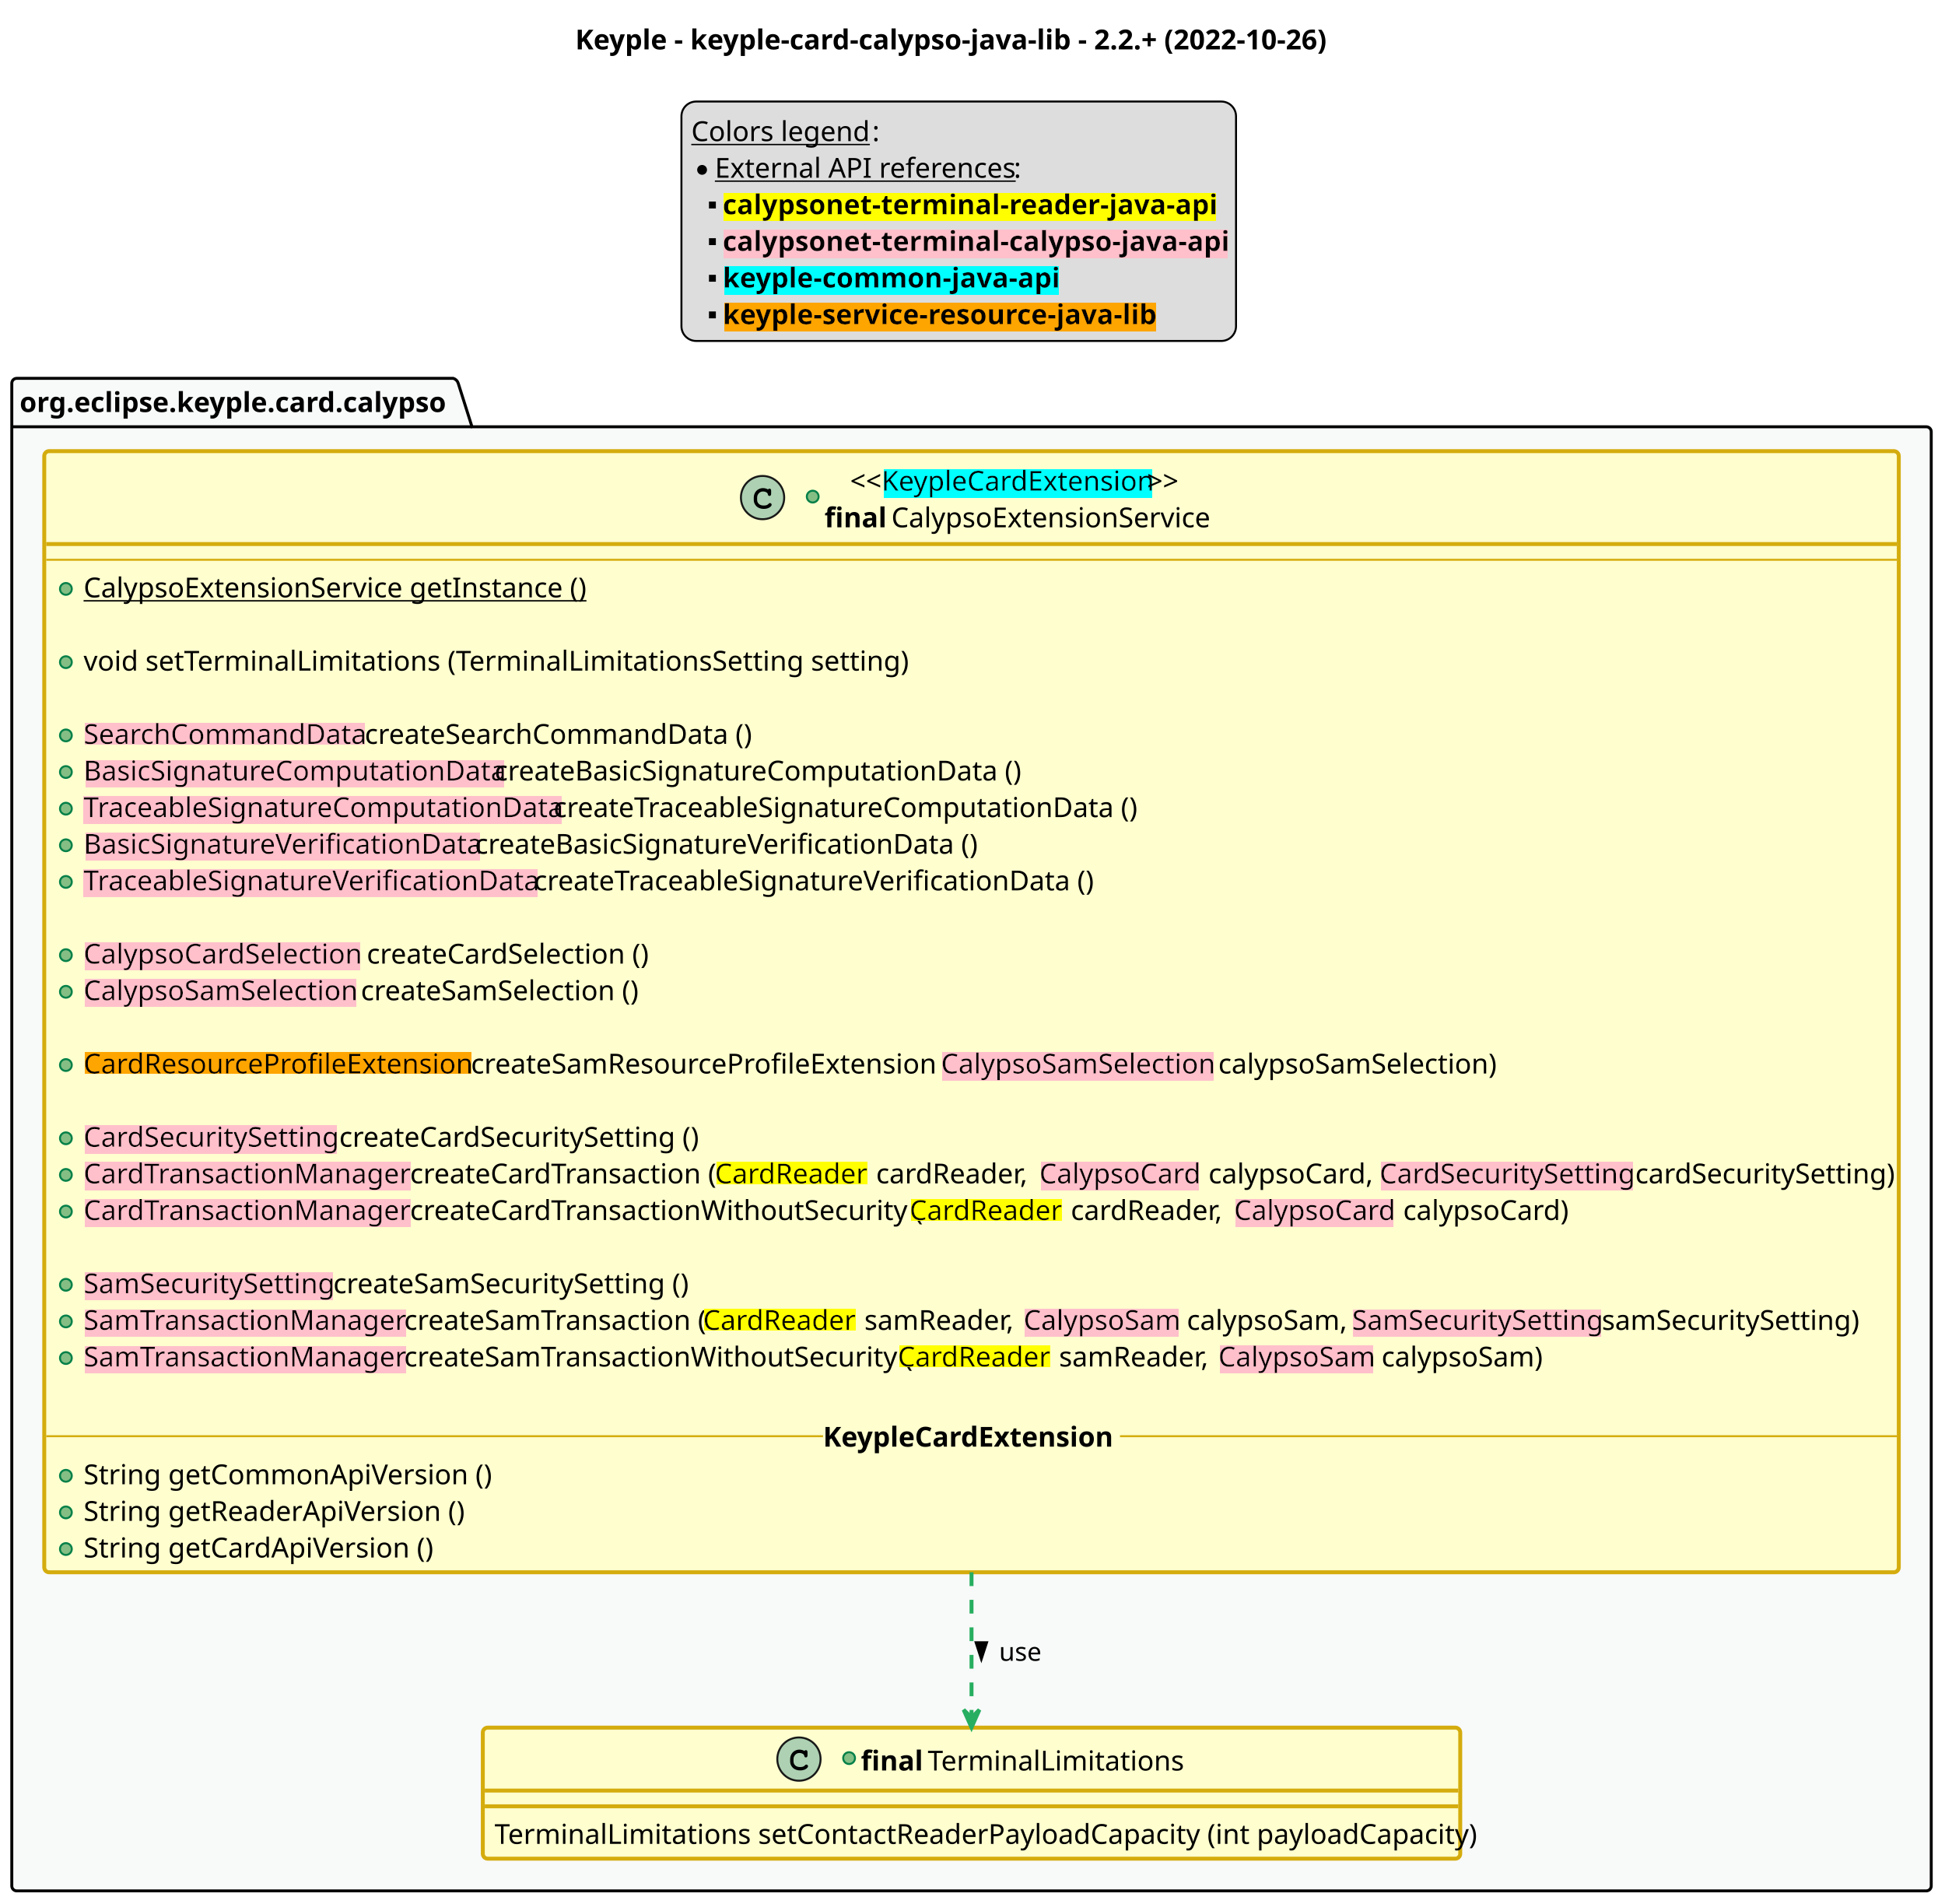
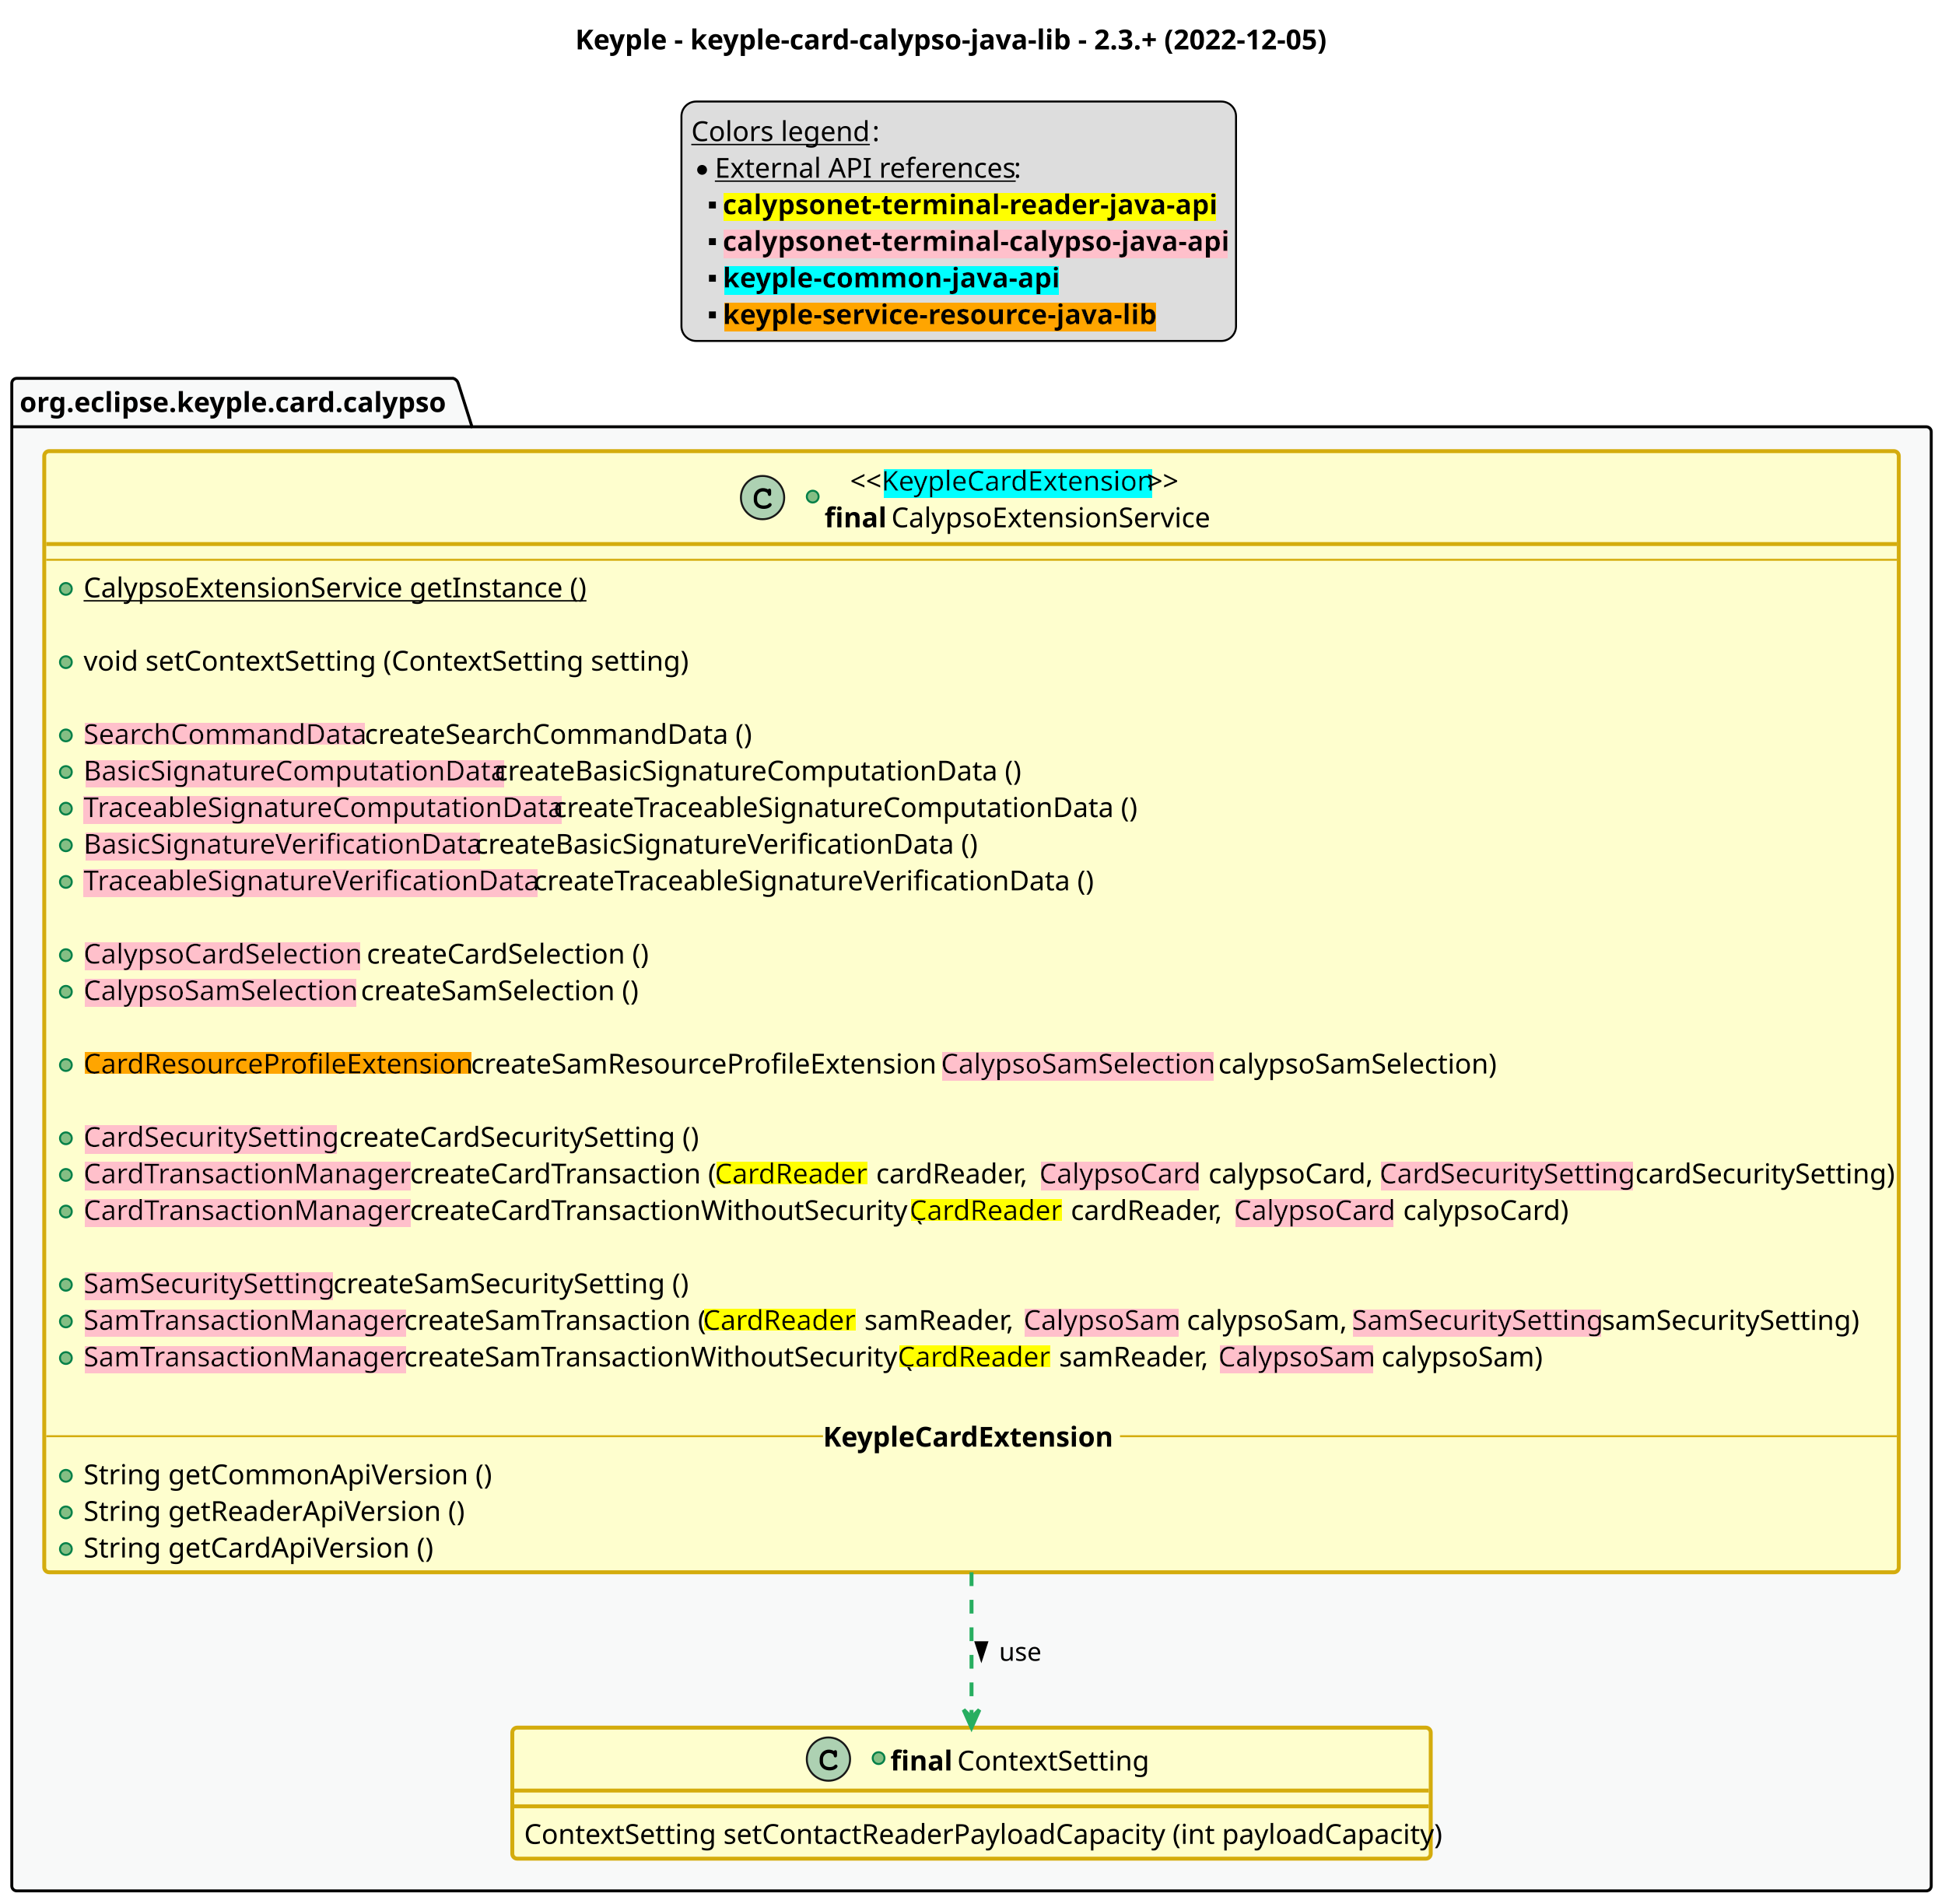
<svg xmlns="http://www.w3.org/2000/svg" contentStyleType="text/css" height="968px" preserveAspectRatio="none" style="width:989px;height:968px;background:#FFFFFF;" version="1.1" viewBox="0 0 989 968" width="989px" zoomAndPan="magnify">
  <defs>
-     <filter height="1" id="b1g6kdacjcld140" width="1" x="0" y="0">
+     <filter height="1" id="b708w473qbmuq0" width="1" x="0" y="0">
      <feFlood flood-color="#FFFF00" result="flood" />
      <feComposite in="SourceGraphic" in2="flood" operator="over" />
    </filter>
-     <filter height="1" id="b1g6kdacjcld141" width="1" x="0" y="0">
+     <filter height="1" id="b708w473qbmuq1" width="1" x="0" y="0">
      <feFlood flood-color="#FFC0CB" result="flood" />
      <feComposite in="SourceGraphic" in2="flood" operator="over" />
    </filter>
-     <filter height="1" id="b1g6kdacjcld142" width="1" x="0" y="0">
+     <filter height="1" id="b708w473qbmuq2" width="1" x="0" y="0">
      <feFlood flood-color="#00FFFF" result="flood" />
      <feComposite in="SourceGraphic" in2="flood" operator="over" />
    </filter>
-     <filter height="1" id="b1g6kdacjcld143" width="1" x="0" y="0">
+     <filter height="1" id="b708w473qbmuq3" width="1" x="0" y="0">
      <feFlood flood-color="#FFA500" result="flood" />
      <feComposite in="SourceGraphic" in2="flood" operator="over" />
    </filter>
  </defs>
  <g>
-     <text fill="#000000" font-family="sans-serif" font-size="14" font-weight="bold" lengthAdjust="spacing" textLength="390" x="292.5" y="25.107">Keyple - keyple-card-calypso-java-lib - 2.2.+ (2022-10-26)</text>
+     <text fill="#000000" font-family="sans-serif" font-size="14" font-weight="bold" lengthAdjust="spacing" textLength="390" x="292.5" y="25.107">Keyple - keyple-card-calypso-java-lib - 2.3.+ (2022-12-05)</text>
    <rect fill="#DDDDDD" height="121.727" id="_legend" rx="7.5" ry="7.5" style="stroke:#000000;stroke-width:1.0;" width="282" x="346.5" y="51.621" />
    <text fill="#000000" font-family="sans-serif" font-size="14" lengthAdjust="spacing" text-decoration="underline" textLength="88" x="351.5" y="71.728">Colors legend</text>
    <text fill="#000000" font-family="sans-serif" font-size="14" lengthAdjust="spacing" textLength="4" x="443.5" y="71.728">:</text>
    <ellipse cx="357" cy="86.363" fill="#000000" rx="2.5" ry="2.5" style="stroke:#000000;stroke-width:0.0;" />
    <text fill="#000000" font-family="sans-serif" font-size="14" lengthAdjust="spacing" text-decoration="underline" textLength="148" x="363.5" y="90.35">External API references</text>
    <text fill="#000000" font-family="sans-serif" font-size="14" lengthAdjust="spacing" textLength="4" x="515.5" y="90.35">:</text>
    <rect fill="#000000" height="3.5" style="stroke:#000000;stroke-width:0.0;" width="3.5" x="360.5" y="102.484" />
-     <text fill="#000000" filter="url(#b1g6kdacjcld140)" font-family="sans-serif" font-size="14" font-weight="bold" lengthAdjust="spacing" textLength="250" x="367.5" y="108.971">calypsonet-terminal-reader-java-api</text>
+     <text fill="#000000" filter="url(#b708w473qbmuq0)" font-family="sans-serif" font-size="14" font-weight="bold" lengthAdjust="spacing" textLength="250" x="367.5" y="108.971">calypsonet-terminal-reader-java-api</text>
    <rect fill="#000000" height="3.5" style="stroke:#000000;stroke-width:0.0;" width="3.5" x="360.5" y="121.106" />
-     <text fill="#000000" filter="url(#b1g6kdacjcld141)" font-family="sans-serif" font-size="14" font-weight="bold" lengthAdjust="spacing" textLength="256" x="367.5" y="127.592">calypsonet-terminal-calypso-java-api</text>
+     <text fill="#000000" filter="url(#b708w473qbmuq1)" font-family="sans-serif" font-size="14" font-weight="bold" lengthAdjust="spacing" textLength="256" x="367.5" y="127.592">calypsonet-terminal-calypso-java-api</text>
    <rect fill="#000000" height="3.5" style="stroke:#000000;stroke-width:0.0;" width="3.5" x="360.5" y="139.727" />
-     <text fill="#000000" filter="url(#b1g6kdacjcld142)" font-family="sans-serif" font-size="14" font-weight="bold" lengthAdjust="spacing" textLength="170" x="367.5" y="146.213">keyple-common-java-api</text>
+     <text fill="#000000" filter="url(#b708w473qbmuq2)" font-family="sans-serif" font-size="14" font-weight="bold" lengthAdjust="spacing" textLength="170" x="367.5" y="146.213">keyple-common-java-api</text>
    <rect fill="#000000" height="3.5" style="stroke:#000000;stroke-width:0.0;" width="3.5" x="360.5" y="158.348" />
-     <text fill="#000000" filter="url(#b1g6kdacjcld143)" font-family="sans-serif" font-size="14" font-weight="bold" lengthAdjust="spacing" textLength="229" x="367.5" y="164.834">keyple-service-resource-java-lib</text>
+     <text fill="#000000" filter="url(#b708w473qbmuq3)" font-family="sans-serif" font-size="14" font-weight="bold" lengthAdjust="spacing" textLength="229" x="367.5" y="164.834">keyple-service-resource-java-lib</text>
    <g id="cluster_calypso">
      <path d="M8.5,192.361 L230.5,192.361 A3.75,3.75 0 0 1 233,194.861 L240,216.982 L979.5,216.982 A2.5,2.5 0 0 1 982,219.482 L982,958.861 A2.5,2.5 0 0 1 979.5,961.361 L8.5,961.361 A2.5,2.5 0 0 1 6,958.861 L6,194.861 A2.5,2.5 0 0 1 8.5,192.361 " fill="#F8F9F9" style="stroke:#000000;stroke-width:1.5;" />
      <line style="stroke:#000000;stroke-width:1.5;" x1="6" x2="240" y1="216.982" y2="216.982" />
      <text fill="#000000" font-family="sans-serif" font-size="14" font-weight="bold" lengthAdjust="spacing" textLength="221" x="10" y="209.469">org.eclipse.keyple.card.calypso</text>
    </g>
    <g id="elem_CalypsoExtensionService">
      <rect codeLine="63" fill="#FEFECE" height="570.012" id="CalypsoExtensionService" rx="2.5" ry="2.5" style="stroke:#D4AC0D;stroke-width:2.0;" width="943" x="22.5" y="229.361" />
      <ellipse cx="387.75" cy="252.982" fill="#ADD1B2" rx="11" ry="11" style="stroke:#181818;stroke-width:1.0;" />
      <path d="M390.516,248.857 Q390.672,248.639 390.859,248.529 Q391.047,248.42 391.266,248.42 Q391.641,248.42 391.875,248.685 Q392.109,248.935 392.109,249.545 L392.109,250.998 Q392.109,251.607 391.875,251.873 Q391.641,252.139 391.266,252.139 Q390.922,252.139 390.719,251.935 Q390.516,251.748 390.406,251.232 Q390.359,250.873 390.172,250.685 Q389.844,250.31 389.234,250.092 Q388.625,249.873 388,249.873 Q387.234,249.873 386.594,250.201 Q385.969,250.529 385.469,251.279 Q384.984,252.029 384.984,253.06 L384.984,254.154 Q384.984,255.389 385.875,256.217 Q386.766,257.029 388.359,257.029 Q389.297,257.029 389.953,256.779 Q390.344,256.623 390.766,256.185 Q391.031,255.92 391.172,255.842 Q391.328,255.764 391.531,255.764 Q391.859,255.764 392.109,256.029 Q392.375,256.279 392.375,256.623 Q392.375,256.967 392.031,257.373 Q391.531,257.951 390.734,258.279 Q389.656,258.732 388.359,258.732 Q386.844,258.732 385.641,258.107 Q384.656,257.607 383.969,256.545 Q383.281,255.467 383.281,254.185 L383.281,253.029 Q383.281,251.701 383.891,250.56 Q384.516,249.404 385.609,248.795 Q386.703,248.17 387.938,248.17 Q388.672,248.17 389.312,248.342 Q389.969,248.498 390.516,248.857 Z " fill="#000000" />
      <ellipse cx="413.25" cy="252.482" fill="#84BE84" rx="3" ry="3" style="stroke:#038048;stroke-width:1.0;" />
      <text fill="#000000" font-family="sans-serif" font-size="14" lengthAdjust="spacing" textLength="16" x="432.25" y="249.469">&lt;&lt;</text>
-       <text fill="#000000" filter="url(#b1g6kdacjcld142)" font-family="sans-serif" font-size="14" lengthAdjust="spacing" textLength="135" x="448.25" y="249.469">KeypleCardExtension</text>
+       <text fill="#000000" filter="url(#b708w473qbmuq2)" font-family="sans-serif" font-size="14" lengthAdjust="spacing" textLength="135" x="448.25" y="249.469">KeypleCardExtension</text>
      <text fill="#000000" font-family="sans-serif" font-size="14" lengthAdjust="spacing" textLength="16" x="583.25" y="249.469">&gt;&gt;</text>
      <text fill="#000000" font-family="sans-serif" font-size="14" font-weight="bold" lengthAdjust="spacing" textLength="30" x="419.25" y="268.09">final</text>
      <text fill="#000000" font-family="sans-serif" font-size="14" lengthAdjust="spacing" textLength="159" x="453.25" y="268.09">CalypsoExtensionService</text>
      <line style="stroke:#D4AC0D;stroke-width:2.0;" x1="23.5" x2="964.5" y1="276.603" y2="276.603" />
      <line style="stroke:#D4AC0D;stroke-width:1.0;" x1="23.5" x2="964.5" y1="284.603" y2="284.603" />
      <ellipse cx="33.5" cy="299.414" fill="#84BE84" rx="3" ry="3" style="stroke:#038048;stroke-width:1.0;" />
      <text fill="#000000" font-family="sans-serif" font-size="14" lengthAdjust="spacing" text-decoration="underline" textLength="250" x="42.5" y="303.711">CalypsoExtensionService getInstance ()</text>
      <text fill="#000000" font-family="sans-serif" font-size="14" lengthAdjust="spacing" textLength="4" x="42.5" y="322.332"> </text>
      <ellipse cx="33.5" cy="336.656" fill="#84BE84" rx="3" ry="3" style="stroke:#038048;stroke-width:1.0;" />
-       <text fill="#000000" font-family="sans-serif" font-size="14" lengthAdjust="spacing" textLength="397" x="42.5" y="340.953">void setTerminalLimitations (TerminalLimitationsSetting setting)</text>
+       <text fill="#000000" font-family="sans-serif" font-size="14" lengthAdjust="spacing" textLength="293" x="42.5" y="340.953">void setContextSetting (ContextSetting setting)</text>
      <text fill="#000000" font-family="sans-serif" font-size="14" lengthAdjust="spacing" textLength="4" x="42.5" y="359.574"> </text>
      <ellipse cx="33.5" cy="373.898" fill="#84BE84" rx="3" ry="3" style="stroke:#038048;stroke-width:1.0;" />
-       <text fill="#000000" filter="url(#b1g6kdacjcld141)" font-family="sans-serif" font-size="14" lengthAdjust="spacing" textLength="139" x="42.5" y="378.195">SearchCommandData</text>
+       <text fill="#000000" filter="url(#b708w473qbmuq1)" font-family="sans-serif" font-size="14" lengthAdjust="spacing" textLength="139" x="42.5" y="378.195">SearchCommandData</text>
      <text fill="#000000" font-family="sans-serif" font-size="14" lengthAdjust="spacing" textLength="193" x="185.5" y="378.195">createSearchCommandData ()</text>
      <ellipse cx="33.5" cy="392.519" fill="#84BE84" rx="3" ry="3" style="stroke:#038048;stroke-width:1.0;" />
-       <text fill="#000000" filter="url(#b1g6kdacjcld141)" font-family="sans-serif" font-size="14" lengthAdjust="spacing" textLength="205" x="42.5" y="396.816">BasicSignatureComputationData</text>
+       <text fill="#000000" filter="url(#b708w473qbmuq1)" font-family="sans-serif" font-size="14" lengthAdjust="spacing" textLength="205" x="42.5" y="396.816">BasicSignatureComputationData</text>
      <text fill="#000000" font-family="sans-serif" font-size="14" lengthAdjust="spacing" textLength="259" x="251.5" y="396.816">createBasicSignatureComputationData ()</text>
      <ellipse cx="33.5" cy="411.141" fill="#84BE84" rx="3" ry="3" style="stroke:#038048;stroke-width:1.0;" />
-       <text fill="#000000" filter="url(#b1g6kdacjcld141)" font-family="sans-serif" font-size="14" lengthAdjust="spacing" textLength="235" x="42.5" y="415.438">TraceableSignatureComputationData</text>
+       <text fill="#000000" filter="url(#b708w473qbmuq1)" font-family="sans-serif" font-size="14" lengthAdjust="spacing" textLength="235" x="42.5" y="415.438">TraceableSignatureComputationData</text>
      <text fill="#000000" font-family="sans-serif" font-size="14" lengthAdjust="spacing" textLength="289" x="281.5" y="415.438">createTraceableSignatureComputationData ()</text>
      <ellipse cx="33.5" cy="429.762" fill="#84BE84" rx="3" ry="3" style="stroke:#038048;stroke-width:1.0;" />
-       <text fill="#000000" filter="url(#b1g6kdacjcld141)" font-family="sans-serif" font-size="14" lengthAdjust="spacing" textLength="195" x="42.5" y="434.059">BasicSignatureVerificationData</text>
+       <text fill="#000000" filter="url(#b708w473qbmuq1)" font-family="sans-serif" font-size="14" lengthAdjust="spacing" textLength="195" x="42.5" y="434.059">BasicSignatureVerificationData</text>
      <text fill="#000000" font-family="sans-serif" font-size="14" lengthAdjust="spacing" textLength="249" x="241.5" y="434.059">createBasicSignatureVerificationData ()</text>
      <ellipse cx="33.5" cy="448.383" fill="#84BE84" rx="3" ry="3" style="stroke:#038048;stroke-width:1.0;" />
-       <text fill="#000000" filter="url(#b1g6kdacjcld141)" font-family="sans-serif" font-size="14" lengthAdjust="spacing" textLength="225" x="42.5" y="452.68">TraceableSignatureVerificationData</text>
+       <text fill="#000000" filter="url(#b708w473qbmuq1)" font-family="sans-serif" font-size="14" lengthAdjust="spacing" textLength="225" x="42.5" y="452.68">TraceableSignatureVerificationData</text>
      <text fill="#000000" font-family="sans-serif" font-size="14" lengthAdjust="spacing" textLength="279" x="271.5" y="452.68">createTraceableSignatureVerificationData ()</text>
      <text fill="#000000" font-family="sans-serif" font-size="14" lengthAdjust="spacing" textLength="4" x="42.5" y="471.301"> </text>
      <ellipse cx="33.5" cy="485.625" fill="#84BE84" rx="3" ry="3" style="stroke:#038048;stroke-width:1.0;" />
-       <text fill="#000000" filter="url(#b1g6kdacjcld141)" font-family="sans-serif" font-size="14" lengthAdjust="spacing" textLength="140" x="42.5" y="489.922">CalypsoCardSelection</text>
+       <text fill="#000000" filter="url(#b708w473qbmuq1)" font-family="sans-serif" font-size="14" lengthAdjust="spacing" textLength="140" x="42.5" y="489.922">CalypsoCardSelection</text>
      <text fill="#000000" font-family="sans-serif" font-size="14" lengthAdjust="spacing" textLength="143" x="186.5" y="489.922">createCardSelection ()</text>
      <ellipse cx="33.5" cy="504.246" fill="#84BE84" rx="3" ry="3" style="stroke:#038048;stroke-width:1.0;" />
-       <text fill="#000000" filter="url(#b1g6kdacjcld141)" font-family="sans-serif" font-size="14" lengthAdjust="spacing" textLength="137" x="42.5" y="508.543">CalypsoSamSelection</text>
+       <text fill="#000000" filter="url(#b708w473qbmuq1)" font-family="sans-serif" font-size="14" lengthAdjust="spacing" textLength="137" x="42.5" y="508.543">CalypsoSamSelection</text>
      <text fill="#000000" font-family="sans-serif" font-size="14" lengthAdjust="spacing" textLength="140" x="183.5" y="508.543">createSamSelection ()</text>
      <text fill="#000000" font-family="sans-serif" font-size="14" lengthAdjust="spacing" textLength="4" x="42.5" y="527.164"> </text>
      <ellipse cx="33.5" cy="541.488" fill="#84BE84" rx="3" ry="3" style="stroke:#038048;stroke-width:1.0;" />
-       <text fill="#000000" filter="url(#b1g6kdacjcld143)" font-family="sans-serif" font-size="14" lengthAdjust="spacing" textLength="193" x="42.5" y="545.785">CardResourceProfileExtension</text>
+       <text fill="#000000" filter="url(#b708w473qbmuq3)" font-family="sans-serif" font-size="14" lengthAdjust="spacing" textLength="193" x="42.5" y="545.785">CardResourceProfileExtension</text>
      <text fill="#000000" font-family="sans-serif" font-size="14" lengthAdjust="spacing" textLength="239" x="239.5" y="545.785">createSamResourceProfileExtension (</text>
-       <text fill="#000000" filter="url(#b1g6kdacjcld141)" font-family="sans-serif" font-size="14" lengthAdjust="spacing" textLength="137" x="478.5" y="545.785">CalypsoSamSelection</text>
+       <text fill="#000000" filter="url(#b708w473qbmuq1)" font-family="sans-serif" font-size="14" lengthAdjust="spacing" textLength="137" x="478.5" y="545.785">CalypsoSamSelection</text>
      <text fill="#000000" font-family="sans-serif" font-size="14" lengthAdjust="spacing" textLength="139" x="619.5" y="545.785">calypsoSamSelection)</text>
      <text fill="#000000" font-family="sans-serif" font-size="14" lengthAdjust="spacing" textLength="4" x="42.5" y="564.406"> </text>
      <ellipse cx="33.5" cy="578.731" fill="#84BE84" rx="3" ry="3" style="stroke:#038048;stroke-width:1.0;" />
-       <text fill="#000000" filter="url(#b1g6kdacjcld141)" font-family="sans-serif" font-size="14" lengthAdjust="spacing" textLength="126" x="42.5" y="583.027">CardSecuritySetting</text>
+       <text fill="#000000" filter="url(#b708w473qbmuq1)" font-family="sans-serif" font-size="14" lengthAdjust="spacing" textLength="126" x="42.5" y="583.027">CardSecuritySetting</text>
      <text fill="#000000" font-family="sans-serif" font-size="14" lengthAdjust="spacing" textLength="180" x="172.5" y="583.027">createCardSecuritySetting ()</text>
      <ellipse cx="33.5" cy="597.352" fill="#84BE84" rx="3" ry="3" style="stroke:#038048;stroke-width:1.0;" />
-       <text fill="#000000" filter="url(#b1g6kdacjcld141)" font-family="sans-serif" font-size="14" lengthAdjust="spacing" textLength="162" x="42.5" y="601.648">CardTransactionManager</text>
+       <text fill="#000000" filter="url(#b708w473qbmuq1)" font-family="sans-serif" font-size="14" lengthAdjust="spacing" textLength="162" x="42.5" y="601.648">CardTransactionManager</text>
      <text fill="#000000" font-family="sans-serif" font-size="14" lengthAdjust="spacing" textLength="155" x="208.5" y="601.648">createCardTransaction (</text>
-       <text fill="#000000" filter="url(#b1g6kdacjcld140)" font-family="sans-serif" font-size="14" lengthAdjust="spacing" textLength="78" x="363.5" y="601.648">CardReader</text>
+       <text fill="#000000" filter="url(#b708w473qbmuq0)" font-family="sans-serif" font-size="14" lengthAdjust="spacing" textLength="78" x="363.5" y="601.648">CardReader</text>
      <text fill="#000000" font-family="sans-serif" font-size="14" lengthAdjust="spacing" textLength="79" x="445.5" y="601.648">cardReader,</text>
-       <text fill="#000000" filter="url(#b1g6kdacjcld141)" font-family="sans-serif" font-size="14" lengthAdjust="spacing" textLength="82" x="528.5" y="601.648">CalypsoCard</text>
+       <text fill="#000000" filter="url(#b708w473qbmuq1)" font-family="sans-serif" font-size="14" lengthAdjust="spacing" textLength="82" x="528.5" y="601.648">CalypsoCard</text>
      <text fill="#000000" font-family="sans-serif" font-size="14" lengthAdjust="spacing" textLength="83" x="614.5" y="601.648">calypsoCard,</text>
-       <text fill="#000000" filter="url(#b1g6kdacjcld141)" font-family="sans-serif" font-size="14" lengthAdjust="spacing" textLength="126" x="701.5" y="601.648">CardSecuritySetting</text>
+       <text fill="#000000" filter="url(#b708w473qbmuq1)" font-family="sans-serif" font-size="14" lengthAdjust="spacing" textLength="126" x="701.5" y="601.648">CardSecuritySetting</text>
      <text fill="#000000" font-family="sans-serif" font-size="14" lengthAdjust="spacing" textLength="128" x="831.5" y="601.648">cardSecuritySetting)</text>
      <ellipse cx="33.5" cy="615.973" fill="#84BE84" rx="3" ry="3" style="stroke:#038048;stroke-width:1.0;" />
-       <text fill="#000000" filter="url(#b1g6kdacjcld141)" font-family="sans-serif" font-size="14" lengthAdjust="spacing" textLength="162" x="42.5" y="620.269">CardTransactionManager</text>
+       <text fill="#000000" filter="url(#b708w473qbmuq1)" font-family="sans-serif" font-size="14" lengthAdjust="spacing" textLength="162" x="42.5" y="620.269">CardTransactionManager</text>
      <text fill="#000000" font-family="sans-serif" font-size="14" lengthAdjust="spacing" textLength="254" x="208.5" y="620.269">createCardTransactionWithoutSecurity (</text>
-       <text fill="#000000" filter="url(#b1g6kdacjcld140)" font-family="sans-serif" font-size="14" lengthAdjust="spacing" textLength="78" x="462.5" y="620.269">CardReader</text>
+       <text fill="#000000" filter="url(#b708w473qbmuq0)" font-family="sans-serif" font-size="14" lengthAdjust="spacing" textLength="78" x="462.5" y="620.269">CardReader</text>
      <text fill="#000000" font-family="sans-serif" font-size="14" lengthAdjust="spacing" textLength="79" x="544.5" y="620.269">cardReader,</text>
-       <text fill="#000000" filter="url(#b1g6kdacjcld141)" font-family="sans-serif" font-size="14" lengthAdjust="spacing" textLength="82" x="627.5" y="620.269">CalypsoCard</text>
+       <text fill="#000000" filter="url(#b708w473qbmuq1)" font-family="sans-serif" font-size="14" lengthAdjust="spacing" textLength="82" x="627.5" y="620.269">CalypsoCard</text>
      <text fill="#000000" font-family="sans-serif" font-size="14" lengthAdjust="spacing" textLength="84" x="713.5" y="620.269">calypsoCard)</text>
      <text fill="#000000" font-family="sans-serif" font-size="14" lengthAdjust="spacing" textLength="4" x="42.5" y="638.891"> </text>
      <ellipse cx="33.5" cy="653.215" fill="#84BE84" rx="3" ry="3" style="stroke:#038048;stroke-width:1.0;" />
-       <text fill="#000000" filter="url(#b1g6kdacjcld141)" font-family="sans-serif" font-size="14" lengthAdjust="spacing" textLength="123" x="42.5" y="657.512">SamSecuritySetting</text>
+       <text fill="#000000" filter="url(#b708w473qbmuq1)" font-family="sans-serif" font-size="14" lengthAdjust="spacing" textLength="123" x="42.5" y="657.512">SamSecuritySetting</text>
      <text fill="#000000" font-family="sans-serif" font-size="14" lengthAdjust="spacing" textLength="177" x="169.5" y="657.512">createSamSecuritySetting ()</text>
      <ellipse cx="33.5" cy="671.836" fill="#84BE84" rx="3" ry="3" style="stroke:#038048;stroke-width:1.0;" />
-       <text fill="#000000" filter="url(#b1g6kdacjcld141)" font-family="sans-serif" font-size="14" lengthAdjust="spacing" textLength="159" x="42.5" y="676.133">SamTransactionManager</text>
+       <text fill="#000000" filter="url(#b708w473qbmuq1)" font-family="sans-serif" font-size="14" lengthAdjust="spacing" textLength="159" x="42.5" y="676.133">SamTransactionManager</text>
      <text fill="#000000" font-family="sans-serif" font-size="14" lengthAdjust="spacing" textLength="152" x="205.5" y="676.133">createSamTransaction (</text>
-       <text fill="#000000" filter="url(#b1g6kdacjcld140)" font-family="sans-serif" font-size="14" lengthAdjust="spacing" textLength="78" x="357.5" y="676.133">CardReader</text>
+       <text fill="#000000" filter="url(#b708w473qbmuq0)" font-family="sans-serif" font-size="14" lengthAdjust="spacing" textLength="78" x="357.5" y="676.133">CardReader</text>
      <text fill="#000000" font-family="sans-serif" font-size="14" lengthAdjust="spacing" textLength="77" x="439.5" y="676.133">samReader,</text>
-       <text fill="#000000" filter="url(#b1g6kdacjcld141)" font-family="sans-serif" font-size="14" lengthAdjust="spacing" textLength="79" x="520.5" y="676.133">CalypsoSam</text>
+       <text fill="#000000" filter="url(#b708w473qbmuq1)" font-family="sans-serif" font-size="14" lengthAdjust="spacing" textLength="79" x="520.5" y="676.133">CalypsoSam</text>
      <text fill="#000000" font-family="sans-serif" font-size="14" lengthAdjust="spacing" textLength="80" x="603.5" y="676.133">calypsoSam,</text>
-       <text fill="#000000" filter="url(#b1g6kdacjcld141)" font-family="sans-serif" font-size="14" lengthAdjust="spacing" textLength="123" x="687.5" y="676.133">SamSecuritySetting</text>
+       <text fill="#000000" filter="url(#b708w473qbmuq1)" font-family="sans-serif" font-size="14" lengthAdjust="spacing" textLength="123" x="687.5" y="676.133">SamSecuritySetting</text>
      <text fill="#000000" font-family="sans-serif" font-size="14" lengthAdjust="spacing" textLength="126" x="814.5" y="676.133">samSecuritySetting)</text>
      <ellipse cx="33.5" cy="690.457" fill="#84BE84" rx="3" ry="3" style="stroke:#038048;stroke-width:1.0;" />
-       <text fill="#000000" filter="url(#b1g6kdacjcld141)" font-family="sans-serif" font-size="14" lengthAdjust="spacing" textLength="159" x="42.5" y="694.754">SamTransactionManager</text>
+       <text fill="#000000" filter="url(#b708w473qbmuq1)" font-family="sans-serif" font-size="14" lengthAdjust="spacing" textLength="159" x="42.5" y="694.754">SamTransactionManager</text>
      <text fill="#000000" font-family="sans-serif" font-size="14" lengthAdjust="spacing" textLength="251" x="205.5" y="694.754">createSamTransactionWithoutSecurity (</text>
-       <text fill="#000000" filter="url(#b1g6kdacjcld140)" font-family="sans-serif" font-size="14" lengthAdjust="spacing" textLength="78" x="456.5" y="694.754">CardReader</text>
+       <text fill="#000000" filter="url(#b708w473qbmuq0)" font-family="sans-serif" font-size="14" lengthAdjust="spacing" textLength="78" x="456.5" y="694.754">CardReader</text>
      <text fill="#000000" font-family="sans-serif" font-size="14" lengthAdjust="spacing" textLength="77" x="538.5" y="694.754">samReader,</text>
-       <text fill="#000000" filter="url(#b1g6kdacjcld141)" font-family="sans-serif" font-size="14" lengthAdjust="spacing" textLength="79" x="619.5" y="694.754">CalypsoSam</text>
+       <text fill="#000000" filter="url(#b708w473qbmuq1)" font-family="sans-serif" font-size="14" lengthAdjust="spacing" textLength="79" x="619.5" y="694.754">CalypsoSam</text>
      <text fill="#000000" font-family="sans-serif" font-size="14" lengthAdjust="spacing" textLength="81" x="702.5" y="694.754">calypsoSam)</text>
      <text fill="#000000" font-family="sans-serif" font-size="14" lengthAdjust="spacing" textLength="4" x="42.5" y="713.375"> </text>
      <ellipse cx="33.5" cy="750.32" fill="#84BE84" rx="3" ry="3" style="stroke:#038048;stroke-width:1.0;" />
      <text fill="#000000" font-family="sans-serif" font-size="14" lengthAdjust="spacing" textLength="199" x="42.5" y="754.617">String getCommonApiVersion ()</text>
      <ellipse cx="33.5" cy="768.941" fill="#84BE84" rx="3" ry="3" style="stroke:#038048;stroke-width:1.0;" />
      <text fill="#000000" font-family="sans-serif" font-size="14" lengthAdjust="spacing" textLength="190" x="42.5" y="773.238">String getReaderApiVersion ()</text>
      <ellipse cx="33.5" cy="787.562" fill="#84BE84" rx="3" ry="3" style="stroke:#038048;stroke-width:1.0;" />
      <text fill="#000000" font-family="sans-serif" font-size="14" lengthAdjust="spacing" textLength="174" x="42.5" y="791.859">String getCardApiVersion ()</text>
      <line style="stroke:#D4AC0D;stroke-width:1.0;" x1="23.5" x2="418.5" y1="730.199" y2="730.199" />
      <text fill="#000000" font-family="sans-serif" font-size="14" font-weight="bold" lengthAdjust="spacing" textLength="151" x="418.5" y="735.496">KeypleCardExtension</text>
      <line style="stroke:#D4AC0D;stroke-width:1.0;" x1="569.5" x2="964.5" y1="730.199" y2="730.199" />
    </g>
-     <g id="elem_TerminalLimitations">
-       <rect codeLine="101" fill="#FEFECE" height="66.621" id="TerminalLimitations" rx="2.5" ry="2.5" style="stroke:#D4AC0D;stroke-width:2.0;" width="497" x="245.5" y="878.361" />
-       <ellipse cx="406.25" cy="894.361" fill="#ADD1B2" rx="11" ry="11" style="stroke:#181818;stroke-width:1.0;" />
-       <path d="M409.016,890.236 Q409.172,890.018 409.359,889.908 Q409.547,889.799 409.766,889.799 Q410.141,889.799 410.375,890.064 Q410.609,890.314 410.609,890.924 L410.609,892.377 Q410.609,892.986 410.375,893.252 Q410.141,893.518 409.766,893.518 Q409.422,893.518 409.219,893.314 Q409.016,893.127 408.906,892.611 Q408.859,892.252 408.672,892.064 Q408.344,891.689 407.734,891.471 Q407.125,891.252 406.5,891.252 Q405.734,891.252 405.094,891.58 Q404.469,891.908 403.969,892.658 Q403.484,893.408 403.484,894.439 L403.484,895.533 Q403.484,896.768 404.375,897.596 Q405.266,898.408 406.859,898.408 Q407.797,898.408 408.453,898.158 Q408.844,898.002 409.266,897.564 Q409.531,897.299 409.672,897.221 Q409.828,897.143 410.031,897.143 Q410.359,897.143 410.609,897.408 Q410.875,897.658 410.875,898.002 Q410.875,898.346 410.531,898.752 Q410.031,899.33 409.234,899.658 Q408.156,900.111 406.859,900.111 Q405.344,900.111 404.141,899.486 Q403.156,898.986 402.469,897.924 Q401.781,896.846 401.781,895.564 L401.781,894.408 Q401.781,893.08 402.391,891.939 Q403.016,890.783 404.109,890.174 Q405.203,889.549 406.438,889.549 Q407.172,889.549 407.812,889.721 Q408.469,889.877 409.016,890.236 Z " fill="#000000" />
-       <ellipse cx="431.75" cy="893.861" fill="#84BE84" rx="3" ry="3" style="stroke:#038048;stroke-width:1.0;" />
-       <text fill="#000000" font-family="sans-serif" font-size="14" font-weight="bold" lengthAdjust="spacing" textLength="30" x="437.75" y="900.158">final</text>
-       <text fill="#000000" font-family="sans-serif" font-size="14" lengthAdjust="spacing" textLength="122" x="471.75" y="900.158">TerminalLimitations</text>
-       <line style="stroke:#D4AC0D;stroke-width:2.0;" x1="246.5" x2="741.5" y1="910.361" y2="910.361" />
-       <line style="stroke:#D4AC0D;stroke-width:2.0;" x1="246.5" x2="741.5" y1="918.361" y2="918.361" />
-       <text fill="#000000" font-family="sans-serif" font-size="14" lengthAdjust="spacing" textLength="485" x="251.5" y="937.469">TerminalLimitations setContactReaderPayloadCapacity (int payloadCapacity)</text>
+     <g id="elem_ContextSetting">
+       <rect codeLine="101" fill="#FEFECE" height="66.621" id="ContextSetting" rx="2.5" ry="2.5" style="stroke:#D4AC0D;stroke-width:2.0;" width="467" x="260.5" y="878.361" />
+       <ellipse cx="421.25" cy="894.361" fill="#ADD1B2" rx="11" ry="11" style="stroke:#181818;stroke-width:1.0;" />
+       <path d="M424.016,890.236 Q424.172,890.018 424.359,889.908 Q424.547,889.799 424.766,889.799 Q425.141,889.799 425.375,890.064 Q425.609,890.314 425.609,890.924 L425.609,892.377 Q425.609,892.986 425.375,893.252 Q425.141,893.518 424.766,893.518 Q424.422,893.518 424.219,893.314 Q424.016,893.127 423.906,892.611 Q423.859,892.252 423.672,892.064 Q423.344,891.689 422.734,891.471 Q422.125,891.252 421.5,891.252 Q420.734,891.252 420.094,891.58 Q419.469,891.908 418.969,892.658 Q418.484,893.408 418.484,894.439 L418.484,895.533 Q418.484,896.768 419.375,897.596 Q420.266,898.408 421.859,898.408 Q422.797,898.408 423.453,898.158 Q423.844,898.002 424.266,897.564 Q424.531,897.299 424.672,897.221 Q424.828,897.143 425.031,897.143 Q425.359,897.143 425.609,897.408 Q425.875,897.658 425.875,898.002 Q425.875,898.346 425.531,898.752 Q425.031,899.33 424.234,899.658 Q423.156,900.111 421.859,900.111 Q420.344,900.111 419.141,899.486 Q418.156,898.986 417.469,897.924 Q416.781,896.846 416.781,895.564 L416.781,894.408 Q416.781,893.08 417.391,891.939 Q418.016,890.783 419.109,890.174 Q420.203,889.549 421.438,889.549 Q422.172,889.549 422.812,889.721 Q423.469,889.877 424.016,890.236 Z " fill="#000000" />
+       <ellipse cx="446.75" cy="893.861" fill="#84BE84" rx="3" ry="3" style="stroke:#038048;stroke-width:1.0;" />
+       <text fill="#000000" font-family="sans-serif" font-size="14" font-weight="bold" lengthAdjust="spacing" textLength="30" x="452.75" y="900.158">final</text>
+       <text fill="#000000" font-family="sans-serif" font-size="14" lengthAdjust="spacing" textLength="92" x="486.75" y="900.158">ContextSetting</text>
+       <line style="stroke:#D4AC0D;stroke-width:2.0;" x1="261.5" x2="726.5" y1="910.361" y2="910.361" />
+       <line style="stroke:#D4AC0D;stroke-width:2.0;" x1="261.5" x2="726.5" y1="918.361" y2="918.361" />
+       <text fill="#000000" font-family="sans-serif" font-size="14" lengthAdjust="spacing" textLength="455" x="266.5" y="937.469">ContextSetting setContactReaderPayloadCapacity (int payloadCapacity)</text>
    </g>
-     <g id="link_CalypsoExtensionService_TerminalLimitations">
-       <path codeLine="107" d="M494,799.381 C494,827.951 494,853.531 494,872.961 " fill="none" id="CalypsoExtensionService-to-TerminalLimitations" style="stroke:#27AE60;stroke-width:2.0;stroke-dasharray:7.0,7.0;" />
+     <g id="link_CalypsoExtensionService_ContextSetting">
+       <path codeLine="107" d="M494,799.381 C494,827.951 494,853.531 494,872.961 " fill="none" id="CalypsoExtensionService-to-ContextSetting" style="stroke:#27AE60;stroke-width:2.0;stroke-dasharray:7.0,7.0;" />
      <polygon fill="#27AE60" points="494,878.281,498,869.281,494,873.281,490,869.281,494,878.281" style="stroke:#27AE60;stroke-width:2.0;" />
      <polygon fill="#000000" points="499,844.007,501.939,834.962,496.061,834.962,499,844.007" style="stroke:#000000;stroke-width:1.0;" />
      <text fill="#000000" font-family="sans-serif" font-size="13" lengthAdjust="spacing" textLength="21" x="508" y="844.39">use</text>
    </g>
  </g>
</svg>
